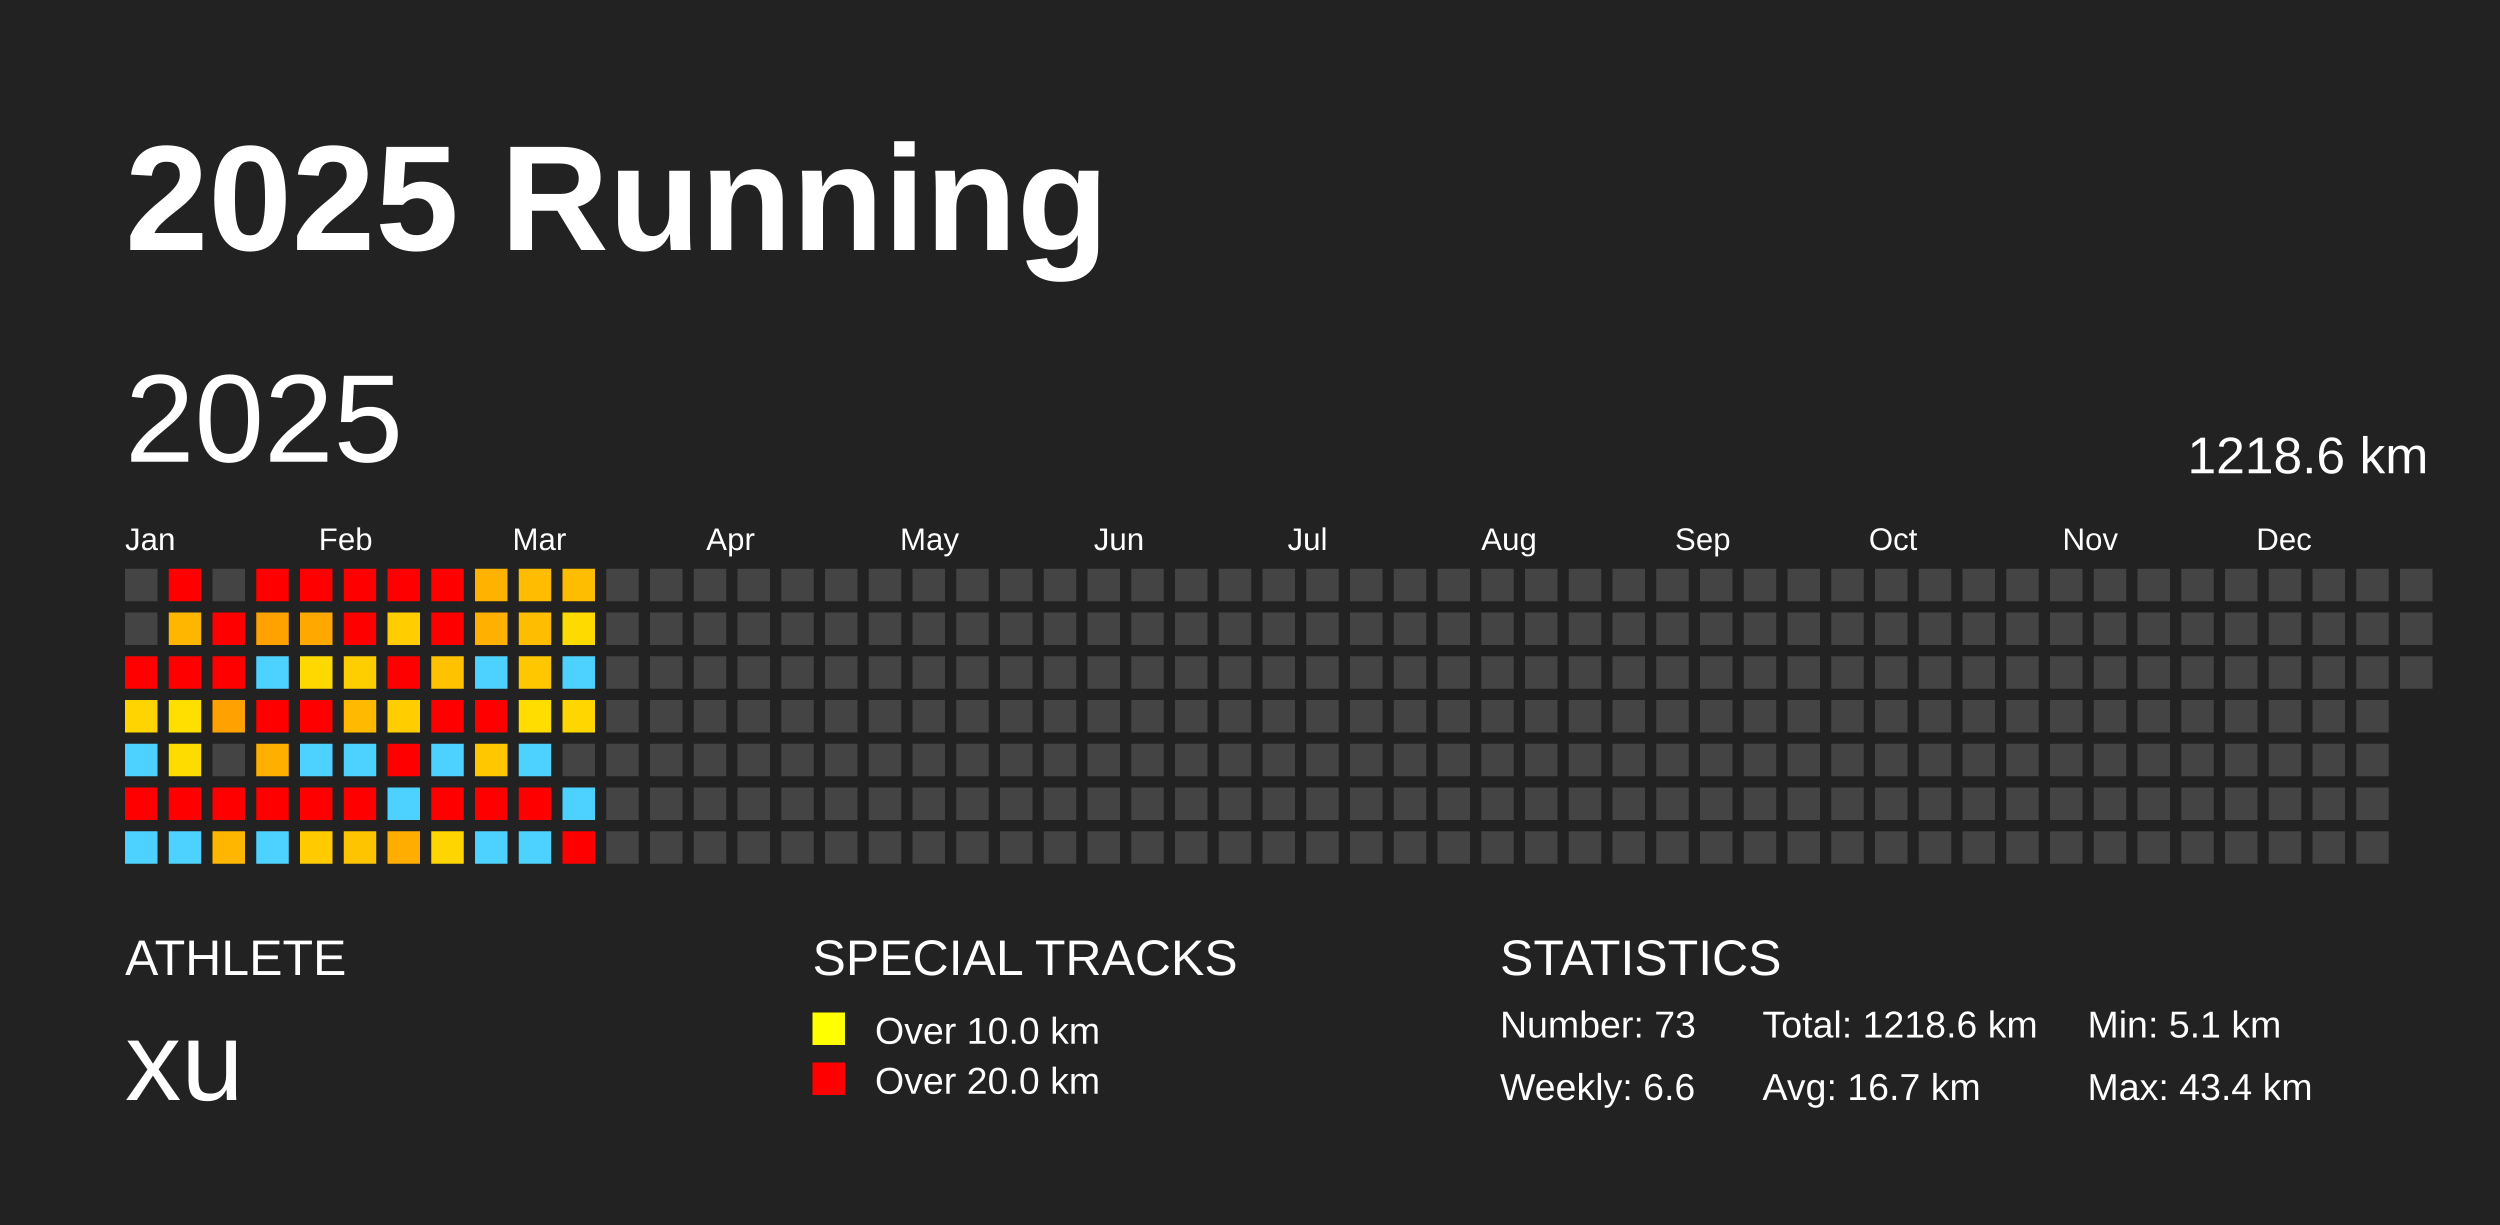
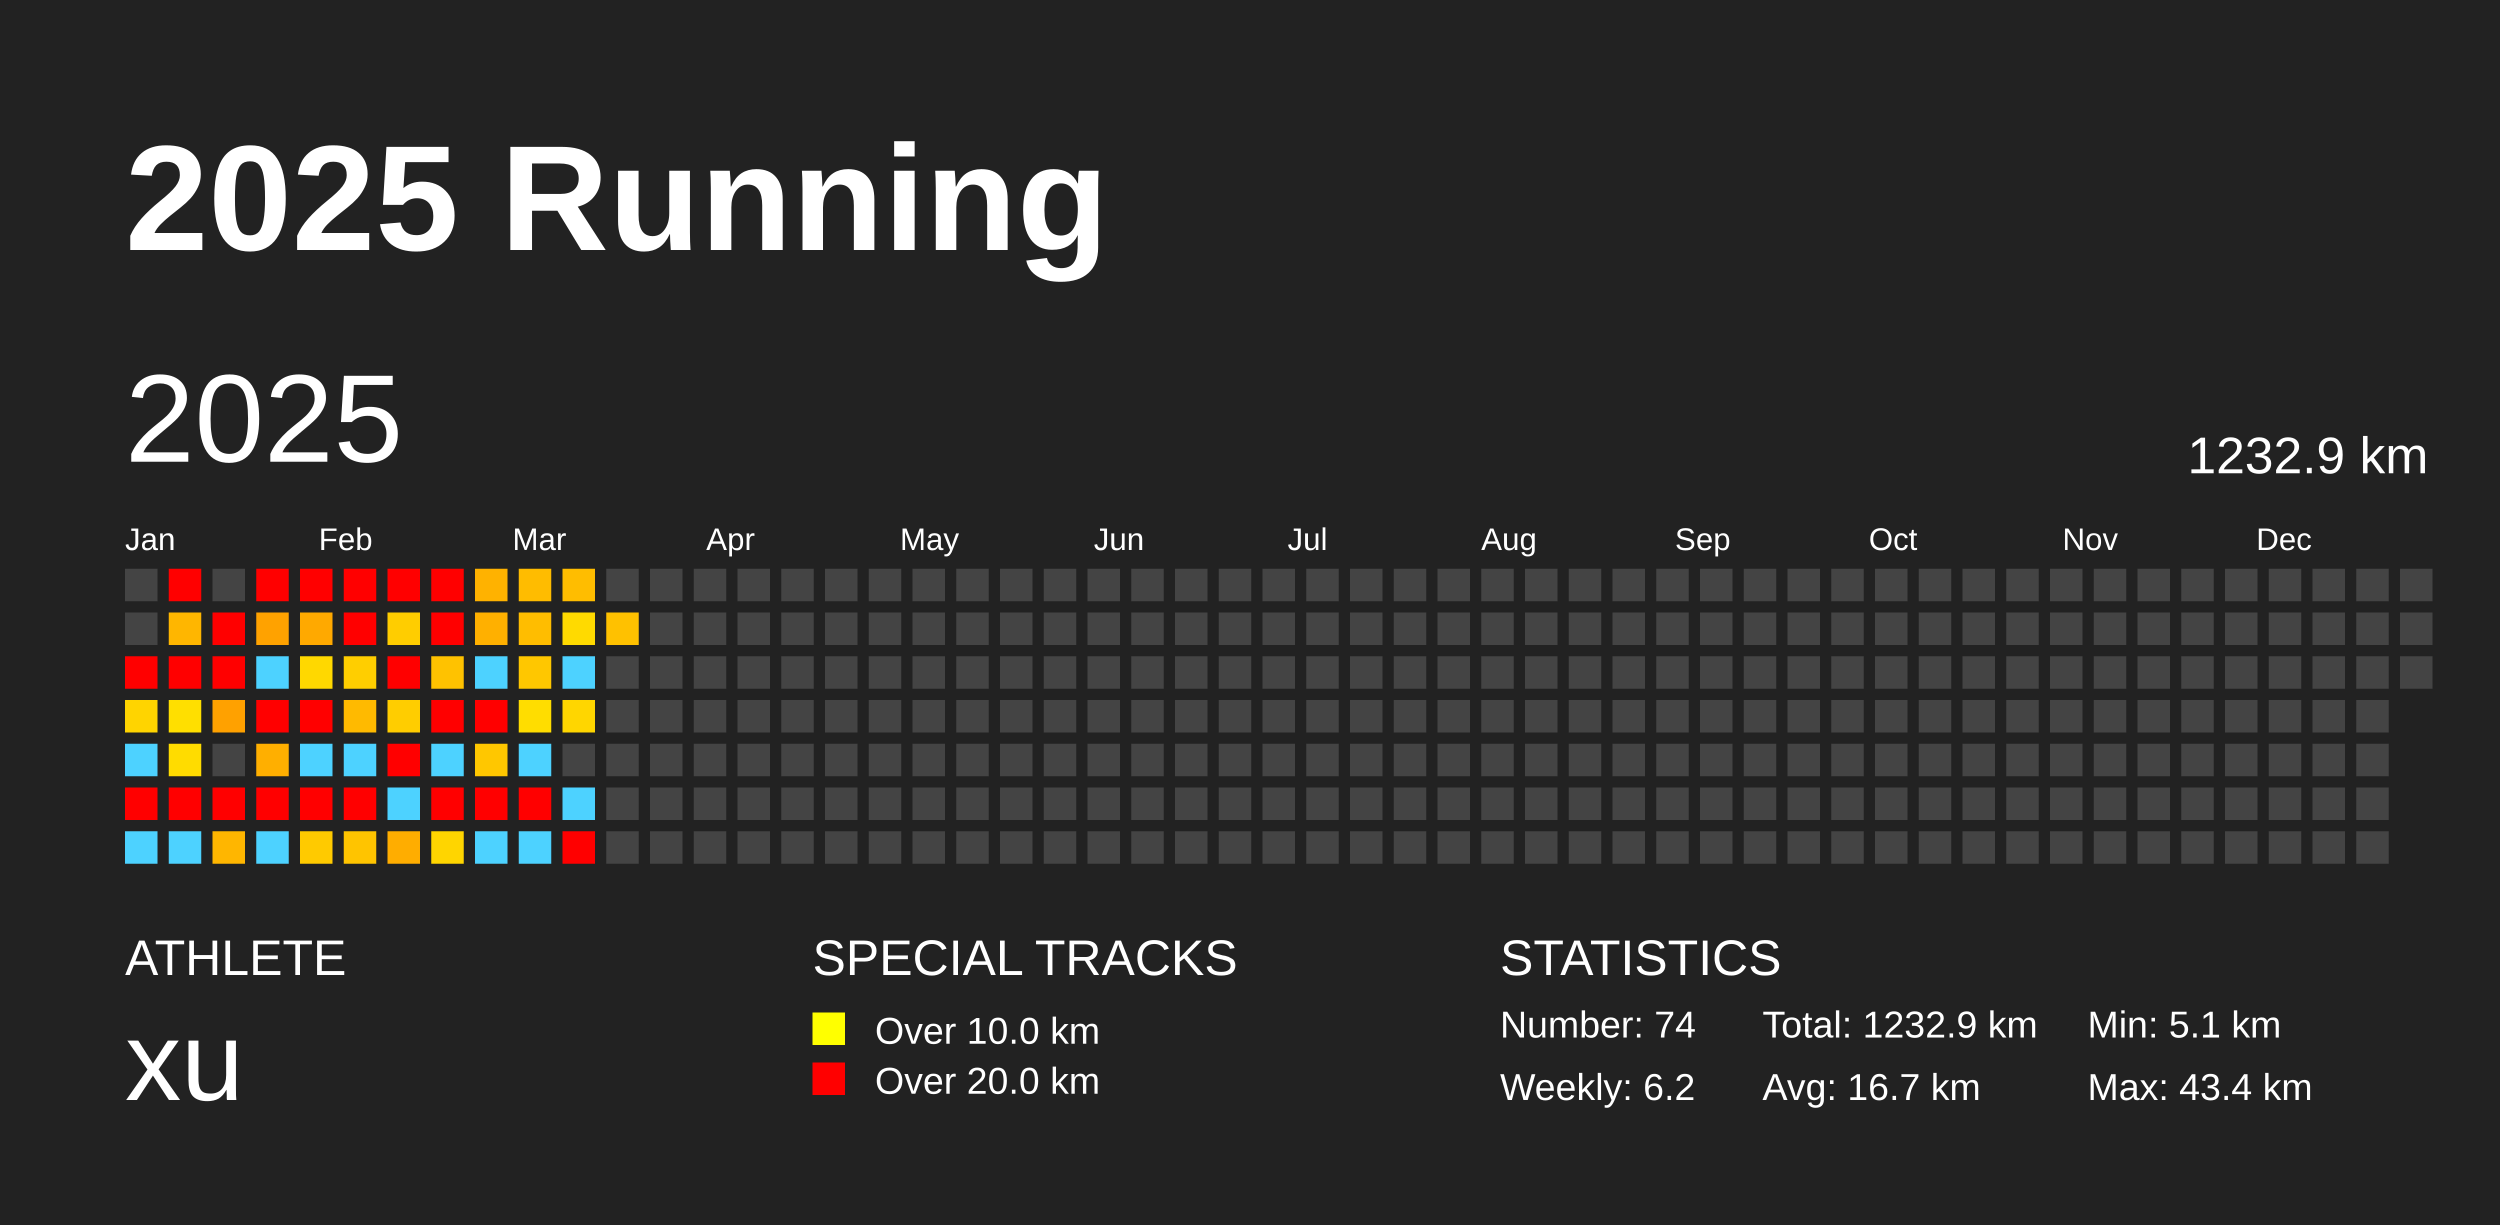
<svg xmlns="http://www.w3.org/2000/svg" baseProfile="full" height="98mm" version="1.1" viewBox="0,0,200,98" width="200mm">
  <defs />
  <rect fill="#222222" height="98" width="200" x="0" y="0" />
  <text fill="#FFFFFF" style="font-size:12px; font-family:Arial; font-weight:bold;" x="10" y="20">2025 Running</text>
  <text fill="#FFFFFF" style="font-size:4px; font-family:Arial" x="10" y="78">ATHLETE</text>
  <text fill="#FFFFFF" style="font-size:9px; font-family:Arial" x="10" y="88">xu</text>
  <text fill="#FFFFFF" style="font-size:4px; font-family:Arial" x="65" y="78">SPECIAL TRACKS</text>
  <rect fill="yellow" height="2.6" width="2.6" x="65" y="81" />
  <text fill="#FFFFFF" style="font-size:3px; font-family:Arial" x="70" y="83.5">Over 10.0 km</text>
  <rect fill="red" height="2.6" width="2.6" x="65" y="85" />
  <text fill="#FFFFFF" style="font-size:3px; font-family:Arial" x="70" y="87.5">Over 20.0 km</text>
  <text fill="#FFFFFF" style="font-size:4px; font-family:Arial" x="120" y="78">STATISTICS</text>
-   <text fill="#FFFFFF" style="font-size:3px; font-family:Arial" x="120" y="83">Number: 73</text>
-   <text fill="#FFFFFF" style="font-size:3px; font-family:Arial" x="120" y="88">Weekly: 6.6</text>
-   <text fill="#FFFFFF" style="font-size:3px; font-family:Arial" x="141" y="83">Total: 1218.6 km</text>
+   <text fill="#FFFFFF" style="font-size:3px; font-family:Arial" x="120" y="83">Number: 74</text>
+   <text fill="#FFFFFF" style="font-size:3px; font-family:Arial" x="120" y="88">Weekly: 6.2</text>
+   <text fill="#FFFFFF" style="font-size:3px; font-family:Arial" x="141" y="83">Total: 1232.9 km</text>
  <text fill="#FFFFFF" style="font-size:3px; font-family:Arial" x="141" y="88">Avg: 16.7 km</text>
  <text fill="#FFFFFF" style="font-size:3px; font-family:Arial" x="167" y="83">Min: 5.1 km</text>
  <text fill="#FFFFFF" style="font-size:3px; font-family:Arial" x="167" y="88">Max: 43.4 km</text>
  <text dominant-baseline="hanging" fill="#FFFFFF" style="font-size:10.0px; font-family:Arial;" x="10" y="30">2025</text>
-   <text dominant-baseline="hanging" fill="#FFFFFF" style="font-size:4.125px; font-family:Arial;" x="175" y="35">1218.6 km</text>
+   <text dominant-baseline="hanging" fill="#FFFFFF" style="font-size:4.125px; font-family:Arial;" x="175" y="35">1232.9 km</text>
  <text fill="#FFFFFF" style="font-size:2.5px; font-family:Arial" x="10.0" y="44">Jan</text>
  <text fill="#FFFFFF" style="font-size:2.5px; font-family:Arial" x="25.5" y="44">Feb</text>
  <text fill="#FFFFFF" style="font-size:2.5px; font-family:Arial" x="41.0" y="44">Mar</text>
  <text fill="#FFFFFF" style="font-size:2.5px; font-family:Arial" x="56.5" y="44">Apr</text>
  <text fill="#FFFFFF" style="font-size:2.5px; font-family:Arial" x="72.0" y="44">May</text>
  <text fill="#FFFFFF" style="font-size:2.5px; font-family:Arial" x="87.5" y="44">Jun</text>
  <text fill="#FFFFFF" style="font-size:2.5px; font-family:Arial" x="103.0" y="44">Jul</text>
  <text fill="#FFFFFF" style="font-size:2.5px; font-family:Arial" x="118.5" y="44">Aug</text>
  <text fill="#FFFFFF" style="font-size:2.5px; font-family:Arial" x="134.0" y="44">Sep</text>
  <text fill="#FFFFFF" style="font-size:2.5px; font-family:Arial" x="149.5" y="44">Oct</text>
  <text fill="#FFFFFF" style="font-size:2.5px; font-family:Arial" x="165.0" y="44">Nov</text>
  <text fill="#FFFFFF" style="font-size:2.5px; font-family:Arial" x="180.5" y="44">Dec</text>
  <rect fill="#444444" height="2.6" width="2.6" x="10.0" y="45.5" />
  <rect fill="#444444" height="2.6" width="2.6" x="10.0" y="49.0" />
  <rect fill="red" height="2.6" width="2.6" x="10.0" y="52.5" />
  <rect fill="#ffd400" height="2.6" width="2.6" x="10.0" y="56.0" />
  <rect fill="#4dd2ff" height="2.6" width="2.6" x="10.0" y="59.5" />
  <rect fill="red" height="2.6" width="2.6" x="10.0" y="63.0" />
  <rect fill="#4dd2ff" height="2.6" width="2.6" x="10.0" y="66.5" />
  <rect fill="red" height="2.6" width="2.6" x="13.5" y="45.5" />
  <rect fill="#ffb600" height="2.6" width="2.6" x="13.5" y="49.0" />
  <rect fill="red" height="2.6" width="2.6" x="13.5" y="52.5" />
  <rect fill="#ffdf00" height="2.6" width="2.6" x="13.5" y="56.0" />
  <rect fill="#ffdc00" height="2.6" width="2.6" x="13.5" y="59.5" />
  <rect fill="red" height="2.6" width="2.6" x="13.5" y="63.0" />
  <rect fill="#4dd2ff" height="2.6" width="2.6" x="13.5" y="66.5" />
  <rect fill="#444444" height="2.6" width="2.6" x="17.0" y="45.5" />
  <rect fill="red" height="2.6" width="2.6" x="17.0" y="49.0" />
  <rect fill="red" height="2.6" width="2.6" x="17.0" y="52.5" />
  <rect fill="#ffa100" height="2.6" width="2.6" x="17.0" y="56.0" />
  <rect fill="#444444" height="2.6" width="2.6" x="17.0" y="59.5" />
  <rect fill="red" height="2.6" width="2.6" x="17.0" y="63.0" />
  <rect fill="#ffb600" height="2.6" width="2.6" x="17.0" y="66.5" />
  <rect fill="red" height="2.6" width="2.6" x="20.5" y="45.5" />
  <rect fill="#ffa200" height="2.6" width="2.6" x="20.5" y="49.0" />
  <rect fill="#4dd2ff" height="2.6" width="2.6" x="20.5" y="52.5" />
  <rect fill="red" height="2.6" width="2.6" x="20.5" y="56.0" />
  <rect fill="#ffaf00" height="2.6" width="2.6" x="20.5" y="59.5" />
  <rect fill="red" height="2.6" width="2.6" x="20.5" y="63.0" />
  <rect fill="#4dd2ff" height="2.6" width="2.6" x="20.5" y="66.5" />
  <rect fill="red" height="2.6" width="2.6" x="24.0" y="45.5" />
  <rect fill="#ffa900" height="2.6" width="2.6" x="24.0" y="49.0" />
  <rect fill="#ffd800" height="2.6" width="2.6" x="24.0" y="52.5" />
  <rect fill="red" height="2.6" width="2.6" x="24.0" y="56.0" />
  <rect fill="#4dd2ff" height="2.6" width="2.6" x="24.0" y="59.5" />
  <rect fill="red" height="2.6" width="2.6" x="24.0" y="63.0" />
  <rect fill="#ffca00" height="2.6" width="2.6" x="24.0" y="66.5" />
  <rect fill="red" height="2.6" width="2.6" x="27.5" y="45.5" />
  <rect fill="red" height="2.6" width="2.6" x="27.5" y="49.0" />
  <rect fill="#ffce00" height="2.6" width="2.6" x="27.5" y="52.5" />
  <rect fill="#ffba00" height="2.6" width="2.6" x="27.5" y="56.0" />
  <rect fill="#4dd2ff" height="2.6" width="2.6" x="27.5" y="59.5" />
  <rect fill="red" height="2.6" width="2.6" x="27.5" y="63.0" />
  <rect fill="#ffc400" height="2.6" width="2.6" x="27.5" y="66.5" />
  <rect fill="red" height="2.6" width="2.6" x="31.0" y="45.5" />
  <rect fill="#ffcd00" height="2.6" width="2.6" x="31.0" y="49.0" />
  <rect fill="red" height="2.6" width="2.6" x="31.0" y="52.5" />
  <rect fill="#ffcd00" height="2.6" width="2.6" x="31.0" y="56.0" />
  <rect fill="red" height="2.6" width="2.6" x="31.0" y="59.5" />
  <rect fill="#4dd2ff" height="2.6" width="2.6" x="31.0" y="63.0" />
  <rect fill="#ffad00" height="2.6" width="2.6" x="31.0" y="66.5" />
  <rect fill="red" height="2.6" width="2.6" x="34.5" y="45.5" />
  <rect fill="red" height="2.6" width="2.6" x="34.5" y="49.0" />
  <rect fill="#ffc200" height="2.6" width="2.6" x="34.5" y="52.5" />
  <rect fill="red" height="2.6" width="2.6" x="34.5" y="56.0" />
  <rect fill="#4dd2ff" height="2.6" width="2.6" x="34.5" y="59.5" />
  <rect fill="red" height="2.6" width="2.6" x="34.5" y="63.0" />
  <rect fill="#ffd500" height="2.6" width="2.6" x="34.5" y="66.5" />
  <rect fill="#ffb200" height="2.6" width="2.6" x="38.0" y="45.5" />
  <rect fill="#ffb000" height="2.6" width="2.6" x="38.0" y="49.0" />
  <rect fill="#4dd2ff" height="2.6" width="2.6" x="38.0" y="52.5" />
  <rect fill="red" height="2.6" width="2.6" x="38.0" y="56.0" />
  <rect fill="#ffc700" height="2.6" width="2.6" x="38.0" y="59.5" />
  <rect fill="red" height="2.6" width="2.6" x="38.0" y="63.0" />
  <rect fill="#4dd2ff" height="2.6" width="2.6" x="38.0" y="66.5" />
  <rect fill="#ffbc00" height="2.6" width="2.6" x="41.5" y="45.5" />
  <rect fill="#ffbd00" height="2.6" width="2.6" x="41.5" y="49.0" />
  <rect fill="#ffc700" height="2.6" width="2.6" x="41.5" y="52.5" />
  <rect fill="#ffdd00" height="2.6" width="2.6" x="41.5" y="56.0" />
  <rect fill="#4dd2ff" height="2.6" width="2.6" x="41.5" y="59.5" />
  <rect fill="red" height="2.6" width="2.6" x="41.5" y="63.0" />
  <rect fill="#4dd2ff" height="2.6" width="2.6" x="41.5" y="66.5" />
  <rect fill="#ffbd00" height="2.6" width="2.6" x="45.0" y="45.5" />
  <rect fill="#ffda00" height="2.6" width="2.6" x="45.0" y="49.0" />
  <rect fill="#4dd2ff" height="2.6" width="2.6" x="45.0" y="52.5" />
  <rect fill="#ffd600" height="2.6" width="2.6" x="45.0" y="56.0" />
  <rect fill="#444444" height="2.6" width="2.6" x="45.0" y="59.5" />
  <rect fill="#4dd2ff" height="2.6" width="2.6" x="45.0" y="63.0" />
  <rect fill="red" height="2.6" width="2.6" x="45.0" y="66.5" />
  <rect fill="#444444" height="2.6" width="2.6" x="48.5" y="45.5" />
-   <rect fill="#444444" height="2.6" width="2.6" x="48.5" y="49.0" />
+   <rect fill="#ffc100" height="2.6" width="2.6" x="48.5" y="49.0" />
  <rect fill="#444444" height="2.6" width="2.6" x="48.5" y="52.5" />
  <rect fill="#444444" height="2.6" width="2.6" x="48.5" y="56.0" />
  <rect fill="#444444" height="2.6" width="2.6" x="48.5" y="59.5" />
  <rect fill="#444444" height="2.6" width="2.6" x="48.5" y="63.0" />
  <rect fill="#444444" height="2.6" width="2.6" x="48.5" y="66.5" />
  <rect fill="#444444" height="2.6" width="2.6" x="52.0" y="45.5" />
  <rect fill="#444444" height="2.6" width="2.6" x="52.0" y="49.0" />
  <rect fill="#444444" height="2.6" width="2.6" x="52.0" y="52.5" />
  <rect fill="#444444" height="2.6" width="2.6" x="52.0" y="56.0" />
  <rect fill="#444444" height="2.6" width="2.6" x="52.0" y="59.5" />
  <rect fill="#444444" height="2.6" width="2.6" x="52.0" y="63.0" />
  <rect fill="#444444" height="2.6" width="2.6" x="52.0" y="66.5" />
  <rect fill="#444444" height="2.6" width="2.6" x="55.5" y="45.5" />
  <rect fill="#444444" height="2.6" width="2.6" x="55.5" y="49.0" />
  <rect fill="#444444" height="2.6" width="2.6" x="55.5" y="52.5" />
  <rect fill="#444444" height="2.6" width="2.6" x="55.5" y="56.0" />
  <rect fill="#444444" height="2.6" width="2.6" x="55.5" y="59.5" />
  <rect fill="#444444" height="2.6" width="2.6" x="55.5" y="63.0" />
  <rect fill="#444444" height="2.6" width="2.6" x="55.5" y="66.5" />
  <rect fill="#444444" height="2.6" width="2.6" x="59.0" y="45.5" />
  <rect fill="#444444" height="2.6" width="2.6" x="59.0" y="49.0" />
  <rect fill="#444444" height="2.6" width="2.6" x="59.0" y="52.5" />
  <rect fill="#444444" height="2.6" width="2.6" x="59.0" y="56.0" />
  <rect fill="#444444" height="2.6" width="2.6" x="59.0" y="59.5" />
  <rect fill="#444444" height="2.6" width="2.6" x="59.0" y="63.0" />
  <rect fill="#444444" height="2.6" width="2.6" x="59.0" y="66.5" />
  <rect fill="#444444" height="2.6" width="2.6" x="62.5" y="45.5" />
  <rect fill="#444444" height="2.6" width="2.6" x="62.5" y="49.0" />
  <rect fill="#444444" height="2.6" width="2.6" x="62.5" y="52.5" />
  <rect fill="#444444" height="2.6" width="2.6" x="62.5" y="56.0" />
  <rect fill="#444444" height="2.6" width="2.6" x="62.5" y="59.5" />
  <rect fill="#444444" height="2.6" width="2.6" x="62.5" y="63.0" />
  <rect fill="#444444" height="2.6" width="2.6" x="62.5" y="66.5" />
  <rect fill="#444444" height="2.6" width="2.6" x="66.0" y="45.5" />
  <rect fill="#444444" height="2.6" width="2.6" x="66.0" y="49.0" />
  <rect fill="#444444" height="2.6" width="2.6" x="66.0" y="52.5" />
  <rect fill="#444444" height="2.6" width="2.6" x="66.0" y="56.0" />
  <rect fill="#444444" height="2.6" width="2.6" x="66.0" y="59.5" />
  <rect fill="#444444" height="2.6" width="2.6" x="66.0" y="63.0" />
  <rect fill="#444444" height="2.6" width="2.6" x="66.0" y="66.5" />
  <rect fill="#444444" height="2.6" width="2.6" x="69.5" y="45.5" />
  <rect fill="#444444" height="2.6" width="2.6" x="69.5" y="49.0" />
  <rect fill="#444444" height="2.6" width="2.6" x="69.5" y="52.5" />
  <rect fill="#444444" height="2.6" width="2.6" x="69.5" y="56.0" />
  <rect fill="#444444" height="2.6" width="2.6" x="69.5" y="59.5" />
  <rect fill="#444444" height="2.6" width="2.6" x="69.5" y="63.0" />
  <rect fill="#444444" height="2.6" width="2.6" x="69.5" y="66.5" />
  <rect fill="#444444" height="2.6" width="2.6" x="73.0" y="45.5" />
  <rect fill="#444444" height="2.6" width="2.6" x="73.0" y="49.0" />
  <rect fill="#444444" height="2.6" width="2.6" x="73.0" y="52.5" />
  <rect fill="#444444" height="2.6" width="2.6" x="73.0" y="56.0" />
  <rect fill="#444444" height="2.6" width="2.6" x="73.0" y="59.5" />
  <rect fill="#444444" height="2.6" width="2.6" x="73.0" y="63.0" />
  <rect fill="#444444" height="2.6" width="2.6" x="73.0" y="66.5" />
  <rect fill="#444444" height="2.6" width="2.6" x="76.5" y="45.5" />
  <rect fill="#444444" height="2.6" width="2.6" x="76.5" y="49.0" />
  <rect fill="#444444" height="2.6" width="2.6" x="76.5" y="52.5" />
  <rect fill="#444444" height="2.6" width="2.6" x="76.5" y="56.0" />
  <rect fill="#444444" height="2.6" width="2.6" x="76.5" y="59.5" />
  <rect fill="#444444" height="2.6" width="2.6" x="76.5" y="63.0" />
  <rect fill="#444444" height="2.6" width="2.6" x="76.5" y="66.5" />
  <rect fill="#444444" height="2.6" width="2.6" x="80.0" y="45.5" />
  <rect fill="#444444" height="2.6" width="2.6" x="80.0" y="49.0" />
  <rect fill="#444444" height="2.6" width="2.6" x="80.0" y="52.5" />
  <rect fill="#444444" height="2.6" width="2.6" x="80.0" y="56.0" />
  <rect fill="#444444" height="2.6" width="2.6" x="80.0" y="59.5" />
  <rect fill="#444444" height="2.6" width="2.6" x="80.0" y="63.0" />
  <rect fill="#444444" height="2.6" width="2.6" x="80.0" y="66.5" />
  <rect fill="#444444" height="2.6" width="2.6" x="83.5" y="45.5" />
  <rect fill="#444444" height="2.6" width="2.6" x="83.5" y="49.0" />
  <rect fill="#444444" height="2.6" width="2.6" x="83.5" y="52.5" />
  <rect fill="#444444" height="2.6" width="2.6" x="83.5" y="56.0" />
  <rect fill="#444444" height="2.6" width="2.6" x="83.5" y="59.5" />
  <rect fill="#444444" height="2.6" width="2.6" x="83.5" y="63.0" />
  <rect fill="#444444" height="2.6" width="2.6" x="83.5" y="66.5" />
  <rect fill="#444444" height="2.6" width="2.6" x="87.0" y="45.5" />
  <rect fill="#444444" height="2.6" width="2.6" x="87.0" y="49.0" />
  <rect fill="#444444" height="2.6" width="2.6" x="87.0" y="52.5" />
  <rect fill="#444444" height="2.6" width="2.6" x="87.0" y="56.0" />
  <rect fill="#444444" height="2.6" width="2.6" x="87.0" y="59.5" />
  <rect fill="#444444" height="2.6" width="2.6" x="87.0" y="63.0" />
  <rect fill="#444444" height="2.6" width="2.6" x="87.0" y="66.5" />
  <rect fill="#444444" height="2.6" width="2.6" x="90.5" y="45.5" />
  <rect fill="#444444" height="2.6" width="2.6" x="90.5" y="49.0" />
  <rect fill="#444444" height="2.6" width="2.6" x="90.5" y="52.5" />
  <rect fill="#444444" height="2.6" width="2.6" x="90.5" y="56.0" />
  <rect fill="#444444" height="2.6" width="2.6" x="90.5" y="59.5" />
  <rect fill="#444444" height="2.6" width="2.6" x="90.5" y="63.0" />
  <rect fill="#444444" height="2.6" width="2.6" x="90.5" y="66.5" />
  <rect fill="#444444" height="2.6" width="2.6" x="94.0" y="45.5" />
  <rect fill="#444444" height="2.6" width="2.6" x="94.0" y="49.0" />
  <rect fill="#444444" height="2.6" width="2.6" x="94.0" y="52.5" />
  <rect fill="#444444" height="2.6" width="2.6" x="94.0" y="56.0" />
  <rect fill="#444444" height="2.6" width="2.6" x="94.0" y="59.5" />
  <rect fill="#444444" height="2.6" width="2.6" x="94.0" y="63.0" />
  <rect fill="#444444" height="2.6" width="2.6" x="94.0" y="66.5" />
  <rect fill="#444444" height="2.6" width="2.6" x="97.5" y="45.5" />
  <rect fill="#444444" height="2.6" width="2.6" x="97.5" y="49.0" />
  <rect fill="#444444" height="2.6" width="2.6" x="97.5" y="52.5" />
  <rect fill="#444444" height="2.6" width="2.6" x="97.5" y="56.0" />
  <rect fill="#444444" height="2.6" width="2.6" x="97.5" y="59.5" />
  <rect fill="#444444" height="2.6" width="2.6" x="97.5" y="63.0" />
  <rect fill="#444444" height="2.6" width="2.6" x="97.5" y="66.5" />
  <rect fill="#444444" height="2.6" width="2.6" x="101.0" y="45.5" />
  <rect fill="#444444" height="2.6" width="2.6" x="101.0" y="49.0" />
  <rect fill="#444444" height="2.6" width="2.6" x="101.0" y="52.5" />
  <rect fill="#444444" height="2.6" width="2.6" x="101.0" y="56.0" />
  <rect fill="#444444" height="2.6" width="2.6" x="101.0" y="59.5" />
  <rect fill="#444444" height="2.6" width="2.6" x="101.0" y="63.0" />
  <rect fill="#444444" height="2.6" width="2.6" x="101.0" y="66.5" />
  <rect fill="#444444" height="2.6" width="2.6" x="104.5" y="45.5" />
  <rect fill="#444444" height="2.6" width="2.6" x="104.5" y="49.0" />
  <rect fill="#444444" height="2.6" width="2.6" x="104.5" y="52.5" />
  <rect fill="#444444" height="2.6" width="2.6" x="104.5" y="56.0" />
  <rect fill="#444444" height="2.6" width="2.6" x="104.5" y="59.5" />
  <rect fill="#444444" height="2.6" width="2.6" x="104.5" y="63.0" />
  <rect fill="#444444" height="2.6" width="2.6" x="104.5" y="66.5" />
  <rect fill="#444444" height="2.6" width="2.6" x="108.0" y="45.5" />
  <rect fill="#444444" height="2.6" width="2.6" x="108.0" y="49.0" />
  <rect fill="#444444" height="2.6" width="2.6" x="108.0" y="52.5" />
  <rect fill="#444444" height="2.6" width="2.6" x="108.0" y="56.0" />
  <rect fill="#444444" height="2.6" width="2.6" x="108.0" y="59.5" />
  <rect fill="#444444" height="2.6" width="2.6" x="108.0" y="63.0" />
  <rect fill="#444444" height="2.6" width="2.6" x="108.0" y="66.5" />
  <rect fill="#444444" height="2.6" width="2.6" x="111.5" y="45.5" />
  <rect fill="#444444" height="2.6" width="2.6" x="111.5" y="49.0" />
  <rect fill="#444444" height="2.6" width="2.6" x="111.5" y="52.5" />
  <rect fill="#444444" height="2.6" width="2.6" x="111.5" y="56.0" />
  <rect fill="#444444" height="2.6" width="2.6" x="111.5" y="59.5" />
  <rect fill="#444444" height="2.6" width="2.6" x="111.5" y="63.0" />
  <rect fill="#444444" height="2.6" width="2.6" x="111.5" y="66.5" />
  <rect fill="#444444" height="2.6" width="2.6" x="115.0" y="45.5" />
  <rect fill="#444444" height="2.6" width="2.6" x="115.0" y="49.0" />
  <rect fill="#444444" height="2.6" width="2.6" x="115.0" y="52.5" />
  <rect fill="#444444" height="2.6" width="2.6" x="115.0" y="56.0" />
  <rect fill="#444444" height="2.6" width="2.6" x="115.0" y="59.5" />
  <rect fill="#444444" height="2.6" width="2.6" x="115.0" y="63.0" />
  <rect fill="#444444" height="2.6" width="2.6" x="115.0" y="66.5" />
  <rect fill="#444444" height="2.6" width="2.6" x="118.5" y="45.5" />
  <rect fill="#444444" height="2.6" width="2.6" x="118.5" y="49.0" />
  <rect fill="#444444" height="2.6" width="2.6" x="118.5" y="52.5" />
  <rect fill="#444444" height="2.6" width="2.6" x="118.5" y="56.0" />
  <rect fill="#444444" height="2.6" width="2.6" x="118.5" y="59.5" />
  <rect fill="#444444" height="2.6" width="2.6" x="118.5" y="63.0" />
  <rect fill="#444444" height="2.6" width="2.6" x="118.5" y="66.5" />
  <rect fill="#444444" height="2.6" width="2.6" x="122.0" y="45.5" />
  <rect fill="#444444" height="2.6" width="2.6" x="122.0" y="49.0" />
  <rect fill="#444444" height="2.6" width="2.6" x="122.0" y="52.5" />
  <rect fill="#444444" height="2.6" width="2.6" x="122.0" y="56.0" />
  <rect fill="#444444" height="2.6" width="2.6" x="122.0" y="59.5" />
  <rect fill="#444444" height="2.6" width="2.6" x="122.0" y="63.0" />
  <rect fill="#444444" height="2.6" width="2.6" x="122.0" y="66.5" />
  <rect fill="#444444" height="2.6" width="2.6" x="125.5" y="45.5" />
  <rect fill="#444444" height="2.6" width="2.6" x="125.5" y="49.0" />
  <rect fill="#444444" height="2.6" width="2.6" x="125.5" y="52.5" />
  <rect fill="#444444" height="2.6" width="2.6" x="125.5" y="56.0" />
  <rect fill="#444444" height="2.6" width="2.6" x="125.5" y="59.5" />
  <rect fill="#444444" height="2.6" width="2.6" x="125.5" y="63.0" />
  <rect fill="#444444" height="2.6" width="2.6" x="125.5" y="66.5" />
  <rect fill="#444444" height="2.6" width="2.6" x="129.0" y="45.5" />
  <rect fill="#444444" height="2.6" width="2.6" x="129.0" y="49.0" />
  <rect fill="#444444" height="2.6" width="2.6" x="129.0" y="52.5" />
  <rect fill="#444444" height="2.6" width="2.6" x="129.0" y="56.0" />
  <rect fill="#444444" height="2.6" width="2.6" x="129.0" y="59.5" />
  <rect fill="#444444" height="2.6" width="2.6" x="129.0" y="63.0" />
  <rect fill="#444444" height="2.6" width="2.6" x="129.0" y="66.5" />
  <rect fill="#444444" height="2.6" width="2.6" x="132.5" y="45.5" />
  <rect fill="#444444" height="2.6" width="2.6" x="132.5" y="49.0" />
  <rect fill="#444444" height="2.6" width="2.6" x="132.5" y="52.5" />
  <rect fill="#444444" height="2.6" width="2.6" x="132.5" y="56.0" />
  <rect fill="#444444" height="2.6" width="2.6" x="132.5" y="59.5" />
  <rect fill="#444444" height="2.6" width="2.6" x="132.5" y="63.0" />
  <rect fill="#444444" height="2.6" width="2.6" x="132.5" y="66.5" />
  <rect fill="#444444" height="2.6" width="2.6" x="136.0" y="45.5" />
  <rect fill="#444444" height="2.6" width="2.6" x="136.0" y="49.0" />
  <rect fill="#444444" height="2.6" width="2.6" x="136.0" y="52.5" />
  <rect fill="#444444" height="2.6" width="2.6" x="136.0" y="56.0" />
  <rect fill="#444444" height="2.6" width="2.6" x="136.0" y="59.5" />
  <rect fill="#444444" height="2.6" width="2.6" x="136.0" y="63.0" />
  <rect fill="#444444" height="2.6" width="2.6" x="136.0" y="66.5" />
  <rect fill="#444444" height="2.6" width="2.6" x="139.5" y="45.5" />
  <rect fill="#444444" height="2.6" width="2.6" x="139.5" y="49.0" />
  <rect fill="#444444" height="2.6" width="2.6" x="139.5" y="52.5" />
  <rect fill="#444444" height="2.6" width="2.6" x="139.5" y="56.0" />
  <rect fill="#444444" height="2.6" width="2.6" x="139.5" y="59.5" />
  <rect fill="#444444" height="2.6" width="2.6" x="139.5" y="63.0" />
  <rect fill="#444444" height="2.6" width="2.6" x="139.5" y="66.5" />
  <rect fill="#444444" height="2.6" width="2.6" x="143.0" y="45.5" />
  <rect fill="#444444" height="2.6" width="2.6" x="143.0" y="49.0" />
  <rect fill="#444444" height="2.6" width="2.6" x="143.0" y="52.5" />
  <rect fill="#444444" height="2.6" width="2.6" x="143.0" y="56.0" />
  <rect fill="#444444" height="2.6" width="2.6" x="143.0" y="59.5" />
  <rect fill="#444444" height="2.6" width="2.6" x="143.0" y="63.0" />
  <rect fill="#444444" height="2.6" width="2.6" x="143.0" y="66.5" />
  <rect fill="#444444" height="2.6" width="2.6" x="146.5" y="45.5" />
  <rect fill="#444444" height="2.6" width="2.6" x="146.5" y="49.0" />
  <rect fill="#444444" height="2.6" width="2.6" x="146.5" y="52.5" />
  <rect fill="#444444" height="2.6" width="2.6" x="146.5" y="56.0" />
  <rect fill="#444444" height="2.6" width="2.6" x="146.5" y="59.5" />
  <rect fill="#444444" height="2.6" width="2.6" x="146.5" y="63.0" />
  <rect fill="#444444" height="2.6" width="2.6" x="146.5" y="66.5" />
  <rect fill="#444444" height="2.6" width="2.6" x="150.0" y="45.5" />
  <rect fill="#444444" height="2.6" width="2.6" x="150.0" y="49.0" />
  <rect fill="#444444" height="2.6" width="2.6" x="150.0" y="52.5" />
  <rect fill="#444444" height="2.6" width="2.6" x="150.0" y="56.0" />
  <rect fill="#444444" height="2.6" width="2.6" x="150.0" y="59.5" />
  <rect fill="#444444" height="2.6" width="2.6" x="150.0" y="63.0" />
  <rect fill="#444444" height="2.6" width="2.6" x="150.0" y="66.5" />
  <rect fill="#444444" height="2.6" width="2.6" x="153.5" y="45.5" />
  <rect fill="#444444" height="2.6" width="2.6" x="153.5" y="49.0" />
  <rect fill="#444444" height="2.6" width="2.6" x="153.5" y="52.5" />
  <rect fill="#444444" height="2.6" width="2.6" x="153.5" y="56.0" />
  <rect fill="#444444" height="2.6" width="2.6" x="153.5" y="59.5" />
  <rect fill="#444444" height="2.6" width="2.6" x="153.5" y="63.0" />
  <rect fill="#444444" height="2.6" width="2.6" x="153.5" y="66.5" />
  <rect fill="#444444" height="2.6" width="2.6" x="157.0" y="45.5" />
  <rect fill="#444444" height="2.6" width="2.6" x="157.0" y="49.0" />
  <rect fill="#444444" height="2.6" width="2.6" x="157.0" y="52.5" />
  <rect fill="#444444" height="2.6" width="2.6" x="157.0" y="56.0" />
  <rect fill="#444444" height="2.6" width="2.6" x="157.0" y="59.5" />
  <rect fill="#444444" height="2.6" width="2.6" x="157.0" y="63.0" />
  <rect fill="#444444" height="2.6" width="2.6" x="157.0" y="66.5" />
  <rect fill="#444444" height="2.6" width="2.6" x="160.5" y="45.5" />
  <rect fill="#444444" height="2.6" width="2.6" x="160.5" y="49.0" />
  <rect fill="#444444" height="2.6" width="2.6" x="160.5" y="52.5" />
  <rect fill="#444444" height="2.6" width="2.6" x="160.5" y="56.0" />
  <rect fill="#444444" height="2.6" width="2.6" x="160.5" y="59.5" />
  <rect fill="#444444" height="2.6" width="2.6" x="160.5" y="63.0" />
  <rect fill="#444444" height="2.6" width="2.6" x="160.5" y="66.5" />
  <rect fill="#444444" height="2.6" width="2.6" x="164.0" y="45.5" />
  <rect fill="#444444" height="2.6" width="2.6" x="164.0" y="49.0" />
  <rect fill="#444444" height="2.6" width="2.6" x="164.0" y="52.5" />
  <rect fill="#444444" height="2.6" width="2.6" x="164.0" y="56.0" />
  <rect fill="#444444" height="2.6" width="2.6" x="164.0" y="59.5" />
  <rect fill="#444444" height="2.6" width="2.6" x="164.0" y="63.0" />
  <rect fill="#444444" height="2.6" width="2.6" x="164.0" y="66.5" />
  <rect fill="#444444" height="2.6" width="2.6" x="167.5" y="45.5" />
  <rect fill="#444444" height="2.6" width="2.6" x="167.5" y="49.0" />
  <rect fill="#444444" height="2.6" width="2.6" x="167.5" y="52.5" />
  <rect fill="#444444" height="2.6" width="2.6" x="167.5" y="56.0" />
  <rect fill="#444444" height="2.6" width="2.6" x="167.5" y="59.5" />
  <rect fill="#444444" height="2.6" width="2.6" x="167.5" y="63.0" />
  <rect fill="#444444" height="2.6" width="2.6" x="167.5" y="66.5" />
  <rect fill="#444444" height="2.6" width="2.6" x="171.0" y="45.5" />
  <rect fill="#444444" height="2.6" width="2.6" x="171.0" y="49.0" />
  <rect fill="#444444" height="2.6" width="2.6" x="171.0" y="52.5" />
  <rect fill="#444444" height="2.6" width="2.6" x="171.0" y="56.0" />
  <rect fill="#444444" height="2.6" width="2.6" x="171.0" y="59.5" />
  <rect fill="#444444" height="2.6" width="2.6" x="171.0" y="63.0" />
  <rect fill="#444444" height="2.6" width="2.6" x="171.0" y="66.5" />
  <rect fill="#444444" height="2.6" width="2.6" x="174.5" y="45.5" />
  <rect fill="#444444" height="2.6" width="2.6" x="174.5" y="49.0" />
  <rect fill="#444444" height="2.6" width="2.6" x="174.5" y="52.5" />
  <rect fill="#444444" height="2.6" width="2.6" x="174.5" y="56.0" />
  <rect fill="#444444" height="2.6" width="2.6" x="174.5" y="59.5" />
  <rect fill="#444444" height="2.6" width="2.6" x="174.5" y="63.0" />
  <rect fill="#444444" height="2.6" width="2.6" x="174.5" y="66.5" />
  <rect fill="#444444" height="2.6" width="2.6" x="178.0" y="45.5" />
  <rect fill="#444444" height="2.6" width="2.6" x="178.0" y="49.0" />
  <rect fill="#444444" height="2.6" width="2.6" x="178.0" y="52.5" />
  <rect fill="#444444" height="2.6" width="2.6" x="178.0" y="56.0" />
  <rect fill="#444444" height="2.6" width="2.6" x="178.0" y="59.5" />
  <rect fill="#444444" height="2.6" width="2.6" x="178.0" y="63.0" />
  <rect fill="#444444" height="2.6" width="2.6" x="178.0" y="66.5" />
  <rect fill="#444444" height="2.6" width="2.6" x="181.5" y="45.5" />
  <rect fill="#444444" height="2.6" width="2.6" x="181.5" y="49.0" />
  <rect fill="#444444" height="2.6" width="2.6" x="181.5" y="52.5" />
  <rect fill="#444444" height="2.6" width="2.6" x="181.5" y="56.0" />
  <rect fill="#444444" height="2.6" width="2.6" x="181.5" y="59.5" />
  <rect fill="#444444" height="2.6" width="2.6" x="181.5" y="63.0" />
  <rect fill="#444444" height="2.6" width="2.6" x="181.5" y="66.5" />
  <rect fill="#444444" height="2.6" width="2.6" x="185.0" y="45.5" />
  <rect fill="#444444" height="2.6" width="2.6" x="185.0" y="49.0" />
  <rect fill="#444444" height="2.6" width="2.6" x="185.0" y="52.5" />
  <rect fill="#444444" height="2.6" width="2.6" x="185.0" y="56.0" />
  <rect fill="#444444" height="2.6" width="2.6" x="185.0" y="59.5" />
  <rect fill="#444444" height="2.6" width="2.6" x="185.0" y="63.0" />
  <rect fill="#444444" height="2.6" width="2.6" x="185.0" y="66.5" />
  <rect fill="#444444" height="2.6" width="2.6" x="188.5" y="45.5" />
  <rect fill="#444444" height="2.6" width="2.6" x="188.5" y="49.0" />
  <rect fill="#444444" height="2.6" width="2.6" x="188.5" y="52.5" />
  <rect fill="#444444" height="2.6" width="2.6" x="188.5" y="56.0" />
  <rect fill="#444444" height="2.6" width="2.6" x="188.5" y="59.5" />
  <rect fill="#444444" height="2.6" width="2.6" x="188.5" y="63.0" />
  <rect fill="#444444" height="2.6" width="2.6" x="188.5" y="66.5" />
  <rect fill="#444444" height="2.6" width="2.6" x="192.0" y="45.5" />
  <rect fill="#444444" height="2.6" width="2.6" x="192.0" y="49.0" />
  <rect fill="#444444" height="2.6" width="2.6" x="192.0" y="52.5" />
</svg>
